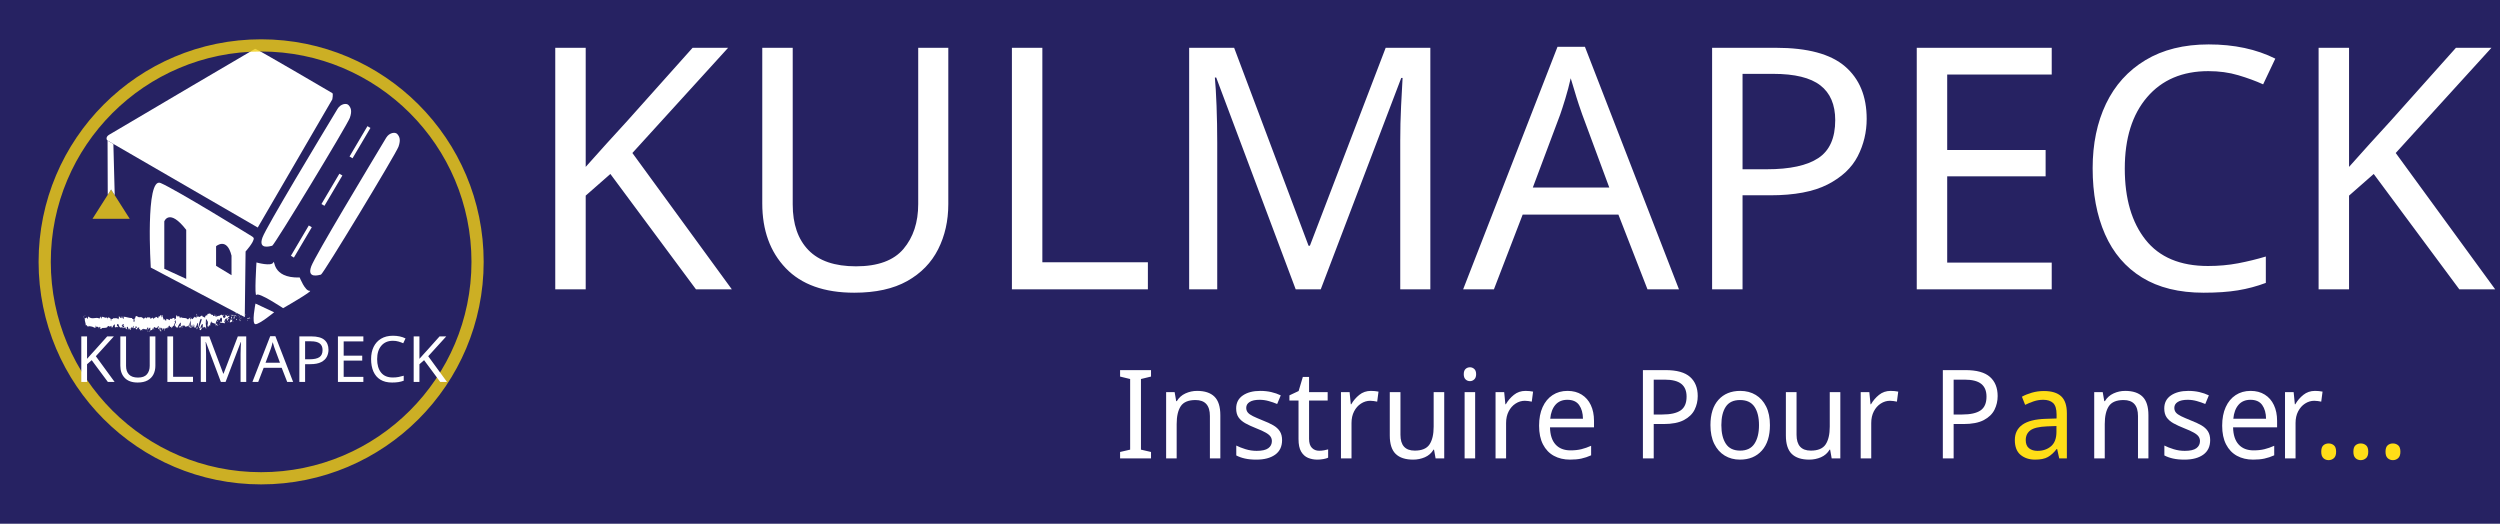
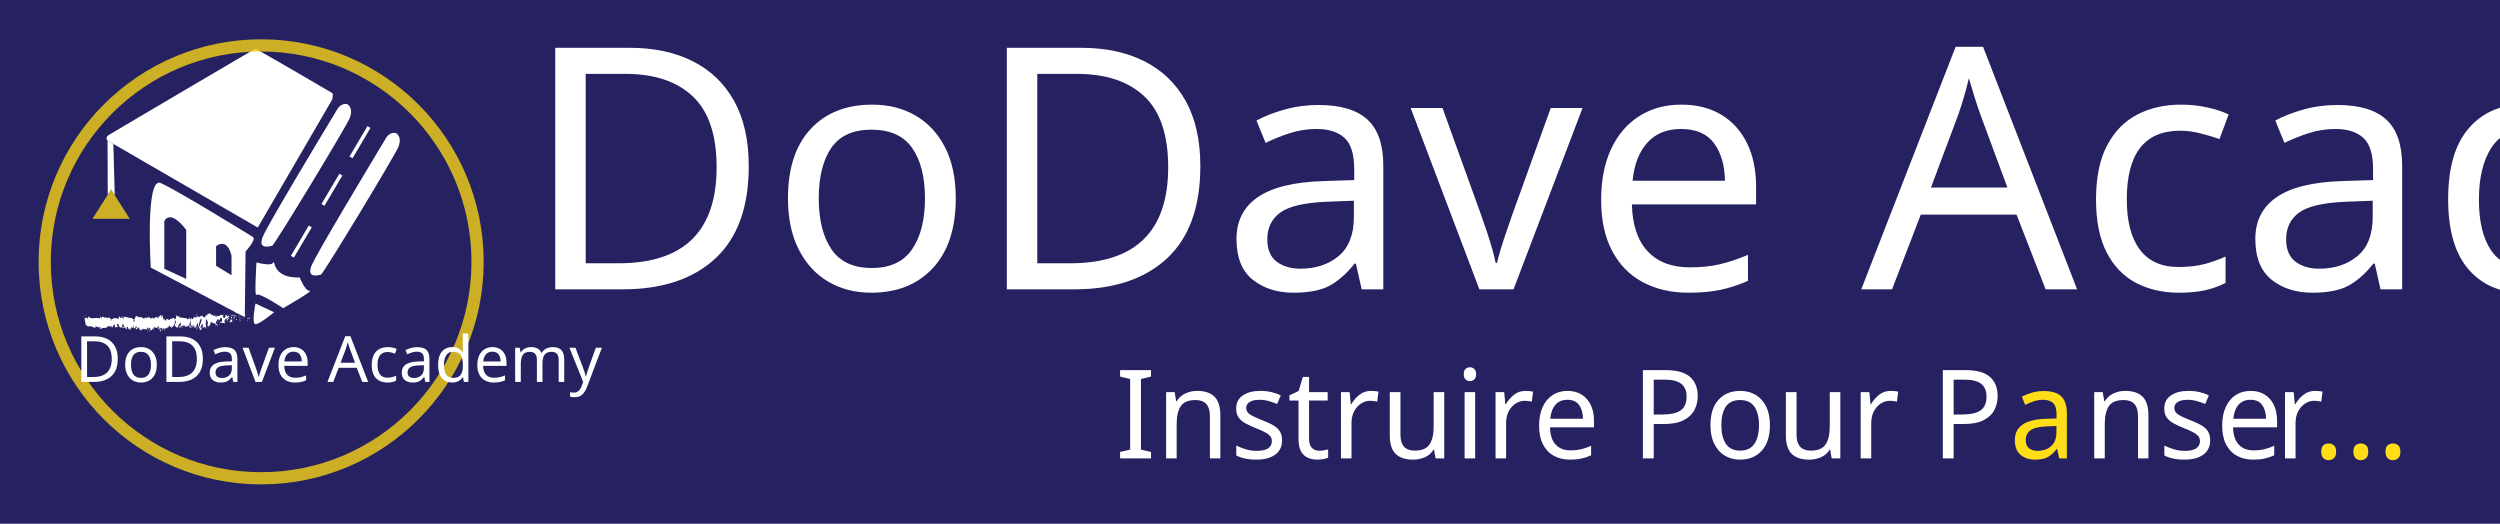
<svg xmlns="http://www.w3.org/2000/svg" id="Calque_1" data-name="Calque 1" viewBox="0 0 1434.33 300.47">
  <defs>
    <style>.cls-1{fill:#262262;}.cls-10,.cls-2,.cls-5,.cls-6,.cls-9{fill:#fff;}.cls-3{fill:#f0ce16;}.cls-3,.cls-4{opacity:0.82;}.cls-4{fill:none;stroke:#f0ce16;stroke-width:7px;}.cls-4,.cls-9{stroke-miterlimit:10;}.cls-5{font-size:36.58px;}.cls-10,.cls-5,.cls-6{font-family:MalvieTrial-Regular, Malvie Trial;}.cls-6{font-size:70.93px;}.cls-7{fill:#ffde17;}.cls-8{letter-spacing:-0.15em;}.cls-9{stroke:#fff;stroke-width:2px;}.cls-10{font-size:194.07px;}</style>
  </defs>
  <rect class="cls-1" width="1434.33" height="300.47" />
  <path class="cls-2" d="M147.88,130.54,190.66,57s.62-3.27,0-3.58S147,27.72,146.36,28s-68,40-83.79,49.33c-2.08,1.23-1.45,3-.85,3.32Z" />
  <polygon class="cls-3" points="74.44 125.55 53.06 125.55 61.82 111.76 63.75 108.73 74.44 125.55" />
  <polygon class="cls-2" points="61.71 80.68 65.05 82.61 65.82 111.98 63.75 108.73 61.82 111.76 61.71 80.68" />
  <path class="cls-2" d="M199.94,60.27c1.25,1.34,2.25,3.19.77,7.34S157.4,140.75,156.17,141s-8.23,2.47-5.57-4.77c2.24-6.11,33.43-57.86,43.08-73.81C195.45,59.5,198.8,59.05,199.94,60.27Z" />
  <path class="cls-2" d="M162.43,176.81s-14-9.35-15.29-7.63,0-18.6,0-18.6,8.58,2.43,9.67,0-1.25,9.1,15.13,8.63c0,0,3.13,7.94,5.78,7.63S162.43,176.81,162.43,176.81Z" />
  <path class="cls-2" d="M146.58,174.16l10.7,5S149,186,146.58,186,146.58,174.16,146.58,174.16Z" />
  <path class="cls-2" d="M146.47,181.11c.15.06.09-.57.12-.69C146.34,180.56,146.47,181.27,146.47,181.11Z" />
  <polygon class="cls-2" points="144.06 182.53 144.11 182.28 143.75 182.91 144.06 182.53" />
  <path class="cls-2" d="M141.82,182.52c.21,1.07.81-.17,1.21.21l.07.24.18-.86C142.79,182.25,142.16,182.82,141.82,182.52Z" />
  <path class="cls-2" d="M140.62,180.21c.07.42-.26.36.28.13a.88.88,0,0,1-.05-.11A.59.59,0,0,1,140.62,180.21Z" />
  <path class="cls-2" d="M140.85,180.23c.24,0-.15-.35,0,0Z" />
  <path class="cls-2" d="M139.76,180.47l.31-.37c-.07-.25-.34-.3-.24-.48C139.51,179.82,139.57,180.07,139.76,180.47Z" />
  <path class="cls-2" d="M139.46,181.25l.16-.16C139.59,181,139.55,181,139.46,181.25Z" />
  <path class="cls-2" d="M140,180.76l-.34.33c0,.17,0,.52.16-.12C139.75,181.29,139.82,181,140,180.76Z" />
  <path class="cls-2" d="M140.16,180.92c.17.23.4.38.09.75C140.84,181.53,140.75,180.77,140.16,180.92Z" />
  <path class="cls-2" d="M141.7,183.63l.23.31.2-.36C142,183.76,141.69,183.29,141.7,183.63Z" />
  <path class="cls-2" d="M137.81,179.91a8.23,8.23,0,0,0,.13.9l.23-.26C138.05,180.4,137.83,180.25,137.81,179.91Z" />
  <path class="cls-2" d="M137.94,180.81l-.34.39C137.91,181.25,138,181.06,137.94,180.81Z" />
  <polygon class="cls-2" points="139.41 182.44 139.97 181.62 139.3 182.45 139.41 182.44" />
  <polygon class="cls-2" points="136.5 179.89 136.69 179.36 136.35 180.16 136.5 179.89" />
  <path class="cls-2" d="M135.63,180c.14-.44-.2-.74,0-1-.24.08-.44.45-.62.79C135.15,179.57,135.36,179.62,135.63,180Z" />
  <path class="cls-2" d="M134.65,180.25a2.8,2.8,0,0,0,.31-.49A1.43,1.43,0,0,0,134.65,180.25Z" />
  <path class="cls-2" d="M137,181.09a1.14,1.14,0,0,0-.27-.65l.14.64Z" />
  <path class="cls-2" d="M136.88,181.1v0l-.29,0Z" />
  <path class="cls-2" d="M137,181.09h0C137,181.15,137,181.18,137,181.09Z" />
  <path class="cls-2" d="M138.5,181.86c-.2.36-.62.74-.22,1.29C138.43,182.71,138.2,182.4,138.5,181.86Z" />
  <path class="cls-2" d="M137.21,181.9l.37.15a1.12,1.12,0,0,1,0-.59Z" />
  <polygon class="cls-2" points="137.03 182.1 137.21 181.9 137.08 181.84 137.03 182.1" />
  <path class="cls-2" d="M135.28,180.85a.65.65,0,0,1-.53.35,1.22,1.22,0,0,0,.63.19C135.41,181.19,135.5,180.83,135.28,180.85Z" />
  <path class="cls-2" d="M136.06,181l0,0C136,181.12,136.06,181.14,136.06,181Z" />
  <path class="cls-2" d="M132.83,181.2l0,.12s0-.07,0-.11Z" />
  <path class="cls-2" d="M135.42,181.51c.16.12.25,0,.34-.23a.85.85,0,0,1-.38.11C135.37,181.48,135.37,181.54,135.42,181.51Z" />
  <path class="cls-2" d="M134.12,180.55a2.19,2.19,0,0,0,.27.35C134.31,180.7,134.15,180.39,134.12,180.55Z" />
  <path class="cls-2" d="M136,180.89l0,0C135.94,180.72,135.95,180.79,136,180.89Z" />
  <path class="cls-2" d="M136,180.89a1.74,1.74,0,0,0-.21.39.83.83,0,0,0,.26-.21A1.11,1.11,0,0,1,136,180.89Z" />
  <path class="cls-2" d="M132.25,185.31c0-.59.44-1.14.8-.51.35-.45.12-2.4-.19-3.49a1,1,0,0,1-.37.85c.13.32.8.76.5,1.3-.48.31-.39-.21-.63-.52.2.74-.61,1.08-.5,2.17l.42-.38C132.28,184.89,132.13,185.16,132.25,185.31Z" />
  <path class="cls-2" d="M133.55,181.37l.15-.07c-.17-.1-.29-.34-.51-.81a1.16,1.16,0,0,0-.32.71l.73.08Z" />
  <path class="cls-2" d="M134.37,181.3c-.12.65-.47.92-.25,1.62.44,0,.31-.54.57-.82-.7.16.2-.36-.31-.73a.87.87,0,0,1,.38-.17,1.87,1.87,0,0,1-.36-.3l0,0h0c0,.08,0,.13,0,.08h0a1.83,1.83,0,0,1,0,.24c-.2-.13,0-.17,0-.24s0-.06,0-.1h0l-.71.35C133.85,181.39,134,181.37,134.37,181.3Z" />
  <path class="cls-2" d="M137.91,184.54a.42.42,0,0,1,0-.15C137.84,184.47,137.82,184.52,137.91,184.54Z" />
  <path class="cls-2" d="M137.62,184.15c.05-.09.09-.35.26-.28s0,.31,0,.52c.1-.17.35-.46,0-.78l0,.09a2.3,2.3,0,0,1-.6-1.12A8.11,8.11,0,0,0,137.62,184.15Z" />
  <path class="cls-2" d="M136,182.89l-.59.32.3.56,0-.34C136,183.56,135.93,183.15,136,182.89Z" />
  <polygon class="cls-2" points="132.76 180.87 132.84 180.19 132.5 181.16 132.76 180.87" />
  <polygon class="cls-2" points="132 180.96 132.03 180.36 131.83 180.72 132 180.96" />
  <path class="cls-2" d="M88.9,188.32l-.17.17A.54.54,0,0,0,88.9,188.32Z" />
  <path class="cls-2" d="M90.15,188.36l0-.29C90.13,188.23,90.1,188.35,90.15,188.36Z" />
  <path class="cls-2" d="M113.24,181c-.25-.55-.53-1.41-.5-.75l.08.65C113,180.81,113.13,180.88,113.24,181Z" />
  <path class="cls-2" d="M100.4,184.91l.07.2.17-.62Z" />
  <path class="cls-2" d="M100.22,187.6l-.33-.42A1.42,1.42,0,0,0,100.22,187.6Z" />
  <path class="cls-2" d="M82.08,189l-.2.66C82.19,189.67,82.05,189.34,82.08,189Z" />
  <path class="cls-2" d="M124.18,181.2a1,1,0,0,0-.54-.39C123.9,181.18,124.11,181.74,124.18,181.2Z" />
  <path class="cls-2" d="M89.4,181.41a.55.55,0,0,0-.15.4A.45.45,0,0,0,89.4,181.41Z" />
  <path class="cls-2" d="M123,180.8a1.82,1.82,0,0,0,.11.15.65.65,0,0,1,.51-.16C123.44,180.52,123.22,180.35,123,180.8Z" />
  <path class="cls-2" d="M57.31,188.47a.69.69,0,0,1-.06-.08C57.25,188.48,57.28,188.49,57.31,188.47Z" />
  <path class="cls-2" d="M50.1,181.9a.8.8,0,0,1,.3,0C50.34,181.81,50.25,181.81,50.1,181.9Z" />
  <path class="cls-2" d="M128.93,180.67c.16,0,0-.07,0,0Z" />
  <path class="cls-2" d="M129.72,183.25a.76.76,0,0,0-.06.32A1,1,0,0,1,129.72,183.25Z" />
  <path class="cls-2" d="M121.4,184.86h0C121.43,185,121.42,185,121.4,184.86Z" />
  <path class="cls-2" d="M129.17,181a.78.78,0,0,0-.21-.19A.83.83,0,0,0,129.17,181Z" />
  <path class="cls-2" d="M129.14,180.66l.14.06C129.3,180.61,129.28,180.55,129.14,180.66Z" />
  <path class="cls-2" d="M128.7,180.71a.43.43,0,0,1,.26.07s0-.08,0-.1Z" />
  <path class="cls-2" d="M70.58,186.73l0-.06C70.38,186.94,70.45,186.9,70.58,186.73Z" />
  <path class="cls-2" d="M109,187.78l0,0,0,0Z" />
  <path class="cls-2" d="M108.45,188.27c.25-.81.39-.71.58-.54l-.19-1.88Z" />
  <path class="cls-2" d="M85.91,188.51l.41.58c-.49,1-.85.63-.47,1.45.06-2,1.59-.21,1.64-2.24l.27.43c-.08,0-.09.1-.17.08.52,1,.39-1.47,1.06-1.18a.52.52,0,0,1,.24.69l.52-.5c.15,0,.12.39,0,.35l.8-.16v.06a7.32,7.32,0,0,1,.5-1c.2.29-.1.22,0,.47l.44-.49c.18.53-.19,1-.49,1,.41,2,.37-.51,1.26.68l-.42.26c.27,1.16.6.74,1.07,1.46-.11-.38-.95-1.82-.47-2.32.14.15.31.23.57-.18,0,.72.26.55.57.51l0,1c.34-.28.32-.77.52-1.2.38.09.46.84.55,1.46.61.15-.42-1.19.3-1.37.51.37.86,0,1.47-.6.36.33-.06.59.07.86l.32-.77c.08,0,.05.25,0,.37.27-.3,0-1,.44-1.22.11-1.06.86,1.54,1.37.34.13.27-.06.59,0,1a5.2,5.2,0,0,0,1.19-1.63l.5.63c-.36-.72.1-1.57.51-2.27-.13-.35-.24-.65-.31-.8l.65-.51a1.63,1.63,0,0,1-.09.89l.12-.23a1.83,1.83,0,0,1-.05,1.44c-.08-.19-.16-.39-.23-.59a5.83,5.83,0,0,0-.28,1.79.53.53,0,0,1,.21-.26,1,1,0,0,0,0,.4c0,.1.09-.11.2-.36l.15,1.07,0-.42.85.67c.61-1.08,1.14-2.66,2.11-3.1a7.08,7.08,0,0,0-.06,2.21c-.26-1-.75.42-1.25.22.26.1.2.55.14.7l.89-.9c0,.76.19.57.42.88-.18-1.5.67-1,1-1.46,0,.5-.06,1-.51.9.49,1.13.63-1.76,1.11-.8-.11,0-.17-.07-.21.19a.4.4,0,0,1,.73.35h-.11c.72.18,2.19,0,2.3-1.26,0,.16-.09,1.54-.14,1.8l1.28-4.29c-.11,1.1.32,3.71-.28,4.32.17.16.38.34.74,0a3.55,3.55,0,0,1-.13-1.68,7,7,0,0,0,.84,1.69c-.18-.24,0-2,.3-1.9,0,.26,0,1.7-.08,1.88l.69-1.69a3.91,3.91,0,0,0,.12,1.91c-.07-.33.6,0,.78-.14l-.29-.39c.78.25.77-2.37,1.54-2.28-.09.35-.23,2.14.16,2.36.18-.86.8-4.16,1.48-4.82l.13.49.52-.56a40.26,40.26,0,0,1-1.74,5.1c.29.39.08.58.52.54a.56.56,0,0,1-.37.73l1,.3c0-1,.78-1,.74-1.85l-1.1,1c0-1,.64-2.86,1.36-2.68a8.89,8.89,0,0,1-.12,2.13c.09-.35.68-.66.75-.42l-.31.54c.4.38.65-1.34,1.13-.37.17.06.5,1.3.52.7a23.4,23.4,0,0,1-.14-5.57,8.28,8.28,0,0,1,1.06,1.67c.27.9-.41,2.15-.18,2.93a1.9,1.9,0,0,1,.22-.72c.17.24-.07.85.31.73.06-1,.77.09.18-.86.37-.29.39.21.83.17a4,4,0,0,1,.76-2.54,2.53,2.53,0,0,0,.1.75c.76.09,1.17.56,1.88.57.07.25.41.55.26,1,.1-.18.2-.53.41-.55.42.88-.49.14-.16,1.2,0-.59.57-.82.88-1.19-.1-.92-.72-.18-1,.19a4.3,4.3,0,0,1,1.28-3.18c.59-.31.26.82.36.64,1.11.22.94-2.21,1.86-1.3.36.81,0,1.6.1,2.19-.48.31-.74-.51-1.06-.48l.4.38c-.15.27-.47.47-.65.24.31.72,1.87.14,2.72.81.15-.27.41-.55.29-.87l-.27.11c-.25-.65.51-.9.17-1.2.36-.46.77-1.18,1.28-.81l.1.92c0-.27-.33-.55-.48-.27.21-.41.78,1.24,1,0l-.36-.64c.36-.46.81-1.44,1.26-1.15-.21-.91-.1.1-.43-1,.28,1.32-1.16-.06-.71,1.33-.33-1.23-.57-.52-1-1.57,0,.3.15.58-.23.43a1.75,1.75,0,0,1-.08.27l0,0,0,0s0,.05,0,0a1.2,1.2,0,0,1,.19.46c-.19.7-.79.67-1,1-.22-.14.09-.35,0-.67l-.3.54c0-.67-.6-1.12-.07-1.51l-.48,0c-.28-.38-.67-.53-.91-.24-.22-.15-.57.75-.37.22l-.75.42v-.17c-.74-.08-1.52,1.12-2.36-.1a.83.83,0,0,1-.92.19l-.08-.58c-.32.2-1-.58-1.1,0-.34-1.57-1.55-.34-2.11-.62l0,.76a2,2,0,0,0-1.24.48l0,.67c-.41.55-1.06-.48-1.72-.41,0-.26.21-.19.33,0-.78-1.52-1.65,1.11-2.36,0-.18.24-.3.16-.43,0a.06.06,0,0,0,0,0h-.07c-.08-.12-.16-.25-.25-.36a1.42,1.42,0,0,0,.21.36,1.11,1.11,0,0,0-.54.27l-.09-.72,0,0c-.2-.27-.16.34-.05.89a1.61,1.61,0,0,0-.27.44c-.16-1.17-.53.39-.75-.85-.14.61-1,.46-1.13,1.73,0-.17-.07-.25,0-.26-.23-.15-.45-.29-.65.07l-.1-.92-.49,1.23a1.51,1.51,0,0,1-.13-1.59c-.72,1.09-.58.41-1.19,1.49l0-.59c-.22,0-.57.82-.7.33-.49-1.13-2.41-.16-3.67-1.2.24,1.75-.58-.78-.63.57-.07-.41-.25-.65,0-1-.64.41-1-.66-1.4.49-.07-.42.14-.61.07-.85-.05.09-.2.36-.27.11s.09-.35.19-.53c-.65.07-.72,1.34-.77,2.54-.33-.57-.5-.49-.74.3-.12-.39-.31-.8.1-.94-.23-.06-1.39-.57-1.42.39-.07-.24-.32-.07-.38,0a2.58,2.58,0,0,0-1.06-.05l.14.16c-.2,1.16-.42.26-.82.4v-.12c-.93-.83-.4.4-1.32-.55l0,.72c-.09,1.55-.81-.91-1.34-.32l.19.41c-.29.53-.81-2.1-1.1-2.3-.06-.13.1-.22.19-.32-.76-.91-.1.94-.67,1.16-.11-.51.14-1.29-.25-1.39-.19-.41-1.11,1.65-1.64.68.12.39.23.78,0,1.08-.41.14-1.1-1.48-1.46-.25a.73.73,0,0,1-.07-.31c-.31.32-1,.53-1.19,1.2-.29-2.49-1.93,1.21-1.92-1.08l-1,.12,0-.23c-.61-.15-.83.4-1,.95-.14-.16,0-.37,0-.49-.89-.46-1-.36-1.73.78l-.08-.74c-.2.43-1.29-1.17-2.16-.3a.77.77,0,0,1,.1-.33c-1,.87-2.35-2.06-2.71.65l-.65.67c.84.21-.12,1.17.22,1.62-.33.16-.85-.82-.45-1l.06.14c.15-1.41-1-.5-1-1.46-1.65.07-3.26-.71-4.81-.77l.18,1.1-.54-.06c-.14-.26-.19-.86.19-.81-.2-.62-.65.52-.66.76-.75-.44.29-1.28.06-1.31l-.31.08.07.13c-.25.45-.28.92-.74.87-.29-.22-.15-.68-.27-.72s0-.11-.18,0l-.68-.09.27.87c-.3.43-.64,0-.33.94-.46-1.51-2.54-.54-2.82-1a1.15,1.15,0,0,1-1.35.54c.13.18.21,1.15-.24,1,.16-2-.81-.87-1.17-2.32.32,1-1.26.24-.76,1.6-.37-.16,0-.75-.3-1.23-.88.78-1.95-.51-3-.24,0,.26.17.67-.07,1.06l-.58-1.32c-.22.13-.2,1.52-.59.61.06.22.14.56,0,.64-2.14-1.29-4.37,1.05-6.55-1.36.29.51.1.56-.13.58.15.12,0,.65,0,1l-.91-1c-.17,1-1,.07-1.07,1l.29-.17c-.38,1.12.54,2.49.48,3.93.43-1.27,1.13,1.89,1.84.06.16.29-.13.46,0,.8.18-.62.39-.74.79-.47l0,.15c1.12-.15,1.6.46,2.86.86l-.09-.71c.27.1.33.32.45.5.31-1.08-.76-.06-.48-1.25.36,1.45,1.91,0,2.15,1.66.42,0-.12-.82.29-.81l.11.44.11-.57c.27.09.41.65.42,1-.07,0-.19.11-.26.14.35.52,1-.18,1.12,0l-.4-.27c1.14-.42,2.53.17,3.62-.74l-.08-.34c.84-.62.67.37,1.59.08l0,.08c.18-.33.43-.5.68-.46-.23.39.44.76.13,1.2.91-.67.45-.52,1.05-1.77l.14.56c.2-.5.22-.77.68-.91-.38.48.29.85-.13,1.48,1,1.22,1.43-1.23,1.88.55.44-1.54-.84-.85-.59-1.18-.21-.5.37-1.15.67-1s.52,2,1.3,1.94c-.08,0-.08.11-.16.1.29.39.57-.53.92.11.2-.93.46.05.52-1.13l-.71.27c.4-.31.78-1.7,1.45-1a2.2,2.2,0,0,1-.39.73c.19.35.37-.23.58.13-.06,1.19-.86.26-1.3,1.16.21.5.82-.86.6.43.31-1.64.76.21,1.29-1l0,.71c.08-.11.26-.45.41-.43l-.28.92c.43-.79.82.69,1.23.26-.85,0-.19-.86-.55-1.38,1.05-1,.61,1.86,1.78,1.52-.16.1-.6-.43-.35-.76a1.7,1.7,0,0,1,.66.79c.78-.15-.12-.73.21-1.17.27.87.38-.35.73-.63V188c.89.46.24-1.51,1-.95l-.34,1,.42-.26-.09.82c.45-.61.6-.45,1-.22-.1-.51.06-1.31.45-1.34.27.43-.15.69.41.58-.13.45-.26,1-.51.35,0,.24-.12.45-.15.69.29.49.73.11.93.11a.34.34,0,0,1-.22-.17l.81-1a.76.76,0,0,1-.07.7c.16-.08.28-.41.52-.47-.06.59,0,1.2-.39,1.47l.77-.65c.05.26.4.7.3.92.43.35,1-1.14,1.62-.68a.52.52,0,0,1,.21-.31c.53.13,1,.85,1.64,0l.36,1.05c.5-.24-.49-1.33.34-1.73.58-.34.22.9.42,1.19.29-.53.79-1.61,1.33-.76C86.21,188.59,86.08,188.43,85.91,188.51ZM92,188c-.12.15-.35.62-.44.19C91.71,187.41,91.81,187.8,92,188Zm9.28-1.74c-.09.24-.22.12-.38-.15C101,186.09,101.16,186.11,101.3,186.3Zm25.86-5v0C126.88,181,127,181.12,127.15,181.26Zm.55.31a.41.41,0,0,0,0-.3c0,.18-.16.2-.3.14C127.47,181.61,127.54,181.74,127.7,181.57Zm-58.85.29L69,182C68.72,182.26,68.78,182.07,68.85,181.86Z" />
  <path class="cls-2" d="M100.24,187.29a1.93,1.93,0,0,1-.05-.39A.39.39,0,0,0,100.24,187.29Z" />
  <path class="cls-2" d="M82.11,188.89h0a.82.82,0,0,0,0,.13Z" />
  <path class="cls-2" d="M119.21,187.71a.81.81,0,0,1-.22-.37C119,187.51,119,187.66,119.21,187.71Z" />
  <path class="cls-2" d="M130.6,180.34l-.35.19c.17,0,.23.12.32.24C130.56,180.6,130.49,180.36,130.6,180.34Z" />
  <path class="cls-2" d="M133.65,184.82c.05-.09.11,0,.16-.1v-.34C133.58,184.41,133.43,184.68,133.65,184.82Z" />
  <path class="cls-2" d="M130.93,182.75c0,.61.25.4.49.29h0C131.45,182.19,131.19,182.47,130.93,182.75Z" />
  <path class="cls-2" d="M131.48,183a.31.31,0,0,1,.23,0C131.74,182.66,131.62,182.93,131.48,183Z" />
  <path class="cls-2" d="M128.4,181.17c.12.16.07-.78.14-.53C128.66,179.87,127.76,181.58,128.4,181.17Z" />
  <polygon class="cls-2" points="131.13 184.75 131.04 184 130.9 184.61 131.13 184.75" />
  <path class="cls-2" d="M129.19,184.2l.39.21a.3.3,0,0,1,.11-.26C129.44,184.13,129.18,184,129.19,184.2Z" />
  <path class="cls-2" d="M129.69,184.15A.29.29,0,0,0,130,184,.59.59,0,0,0,129.69,184.15Z" />
  <polygon class="cls-2" points="130.59 184.98 130.47 184.82 130.2 184.77 130.59 184.98" />
  <path class="cls-2" d="M125,184.06l-.43.22c0,.26.07.42.23.31S125,184.31,125,184.06Z" />
  <path class="cls-2" d="M126.26,186.12a1.57,1.57,0,0,1-.19-.57v.93Z" />
  <path class="cls-2" d="M125,186.33c0,.26-.62.74-.08.68C125,186.76,125.4,186.55,125,186.33Z" />
  <polygon class="cls-2" points="118.55 185.16 118.66 185.14 118.64 183.62 118.55 185.16" />
  <path class="cls-2" d="M112.85,188.81c.51.37.12-.94.58-.49.12-.36-.38-.37-.25-.68C112.87,188,112.71,187.81,112.85,188.81Z" />
  <path class="cls-2" d="M113.18,187.64a1.57,1.57,0,0,0,.16-.23A.74.74,0,0,0,113.18,187.64Z" />
  <polygon class="cls-2" points="48.9 181.09 48.57 180.77 48.78 181.28 48.9 181.09" />
  <path class="cls-2" d="M48.27,182.22l-.08-1-.2.88C48.07,182.08,48.22,182,48.27,182.22Z" />
  <path class="cls-2" d="M92.92,190l0-.23c-.05-.25-.13-.27-.28-.31Z" />
  <polygon class="cls-2" points="88.49 189.27 88.57 189.29 88.42 188.41 88.49 189.27" />
  <path class="cls-2" d="M84.77,190.4c.15,0,.33-.16.48-.12C84.92,190.43,84.73,189.3,84.77,190.4Z" />
  <path class="cls-2" d="M92.15,105c8.87,3.77,52.57,30.72,52.57,30.72s.83.62.86.93c.22,2.23-4.68,7.63-4.68,7.63l-.47,37.7L86.5,153.5S83.28,101.19,92.15,105Zm14.69,55V131.87C97.09,119.25,94.26,127,94.26,127v27.22m38.57,3.67V146.7c-2.64-10.86-8.86-5.43-8.86-5.43v11.25" />
  <circle class="cls-4" cx="149.82" cy="150.23" r="124.18" />
-   <text class="cls-5" transform="translate(43.1 219.11)">KULMAPECK</text>
+   <text class="cls-5" transform="translate(43.1 219.11)">DoDave Academy</text>
  <path class="cls-2" d="M227.85,76.83c1.25,1.34,2.26,3.18.78,7.33s-43.23,73.12-44.47,73.39-8.23,2.48-5.59-4.75C180.81,146.69,212,95,221.58,79,223.35,76.07,226.71,75.62,227.85,76.83Z" />
  <text class="cls-6" transform="matrix(0.97, 0, 0, 1, 639.87, 263)">Instruire Pour P<tspan class="cls-7" x="528.8" y="0">a</tspan>
    <tspan x="572.99" y="0">nse</tspan>
    <tspan class="cls-8" x="685.84" y="0">r</tspan>
    <tspan class="cls-7" x="708.19" y="0">...</tspan>
  </text>
  <line class="cls-9" x1="167.76" y1="147.27" x2="178.03" y2="129.87" />
  <line class="cls-9" x1="185.29" y1="117.57" x2="195.57" y2="100.17" />
  <line class="cls-9" x1="201.4" y1="90.29" x2="211.68" y2="72.89" />
-   <text class="cls-10" transform="translate(299.74 166)">KULMAPECK</text>
+   <text class="cls-10" transform="translate(299.74 166)">DoDave Academy</text>
</svg>
